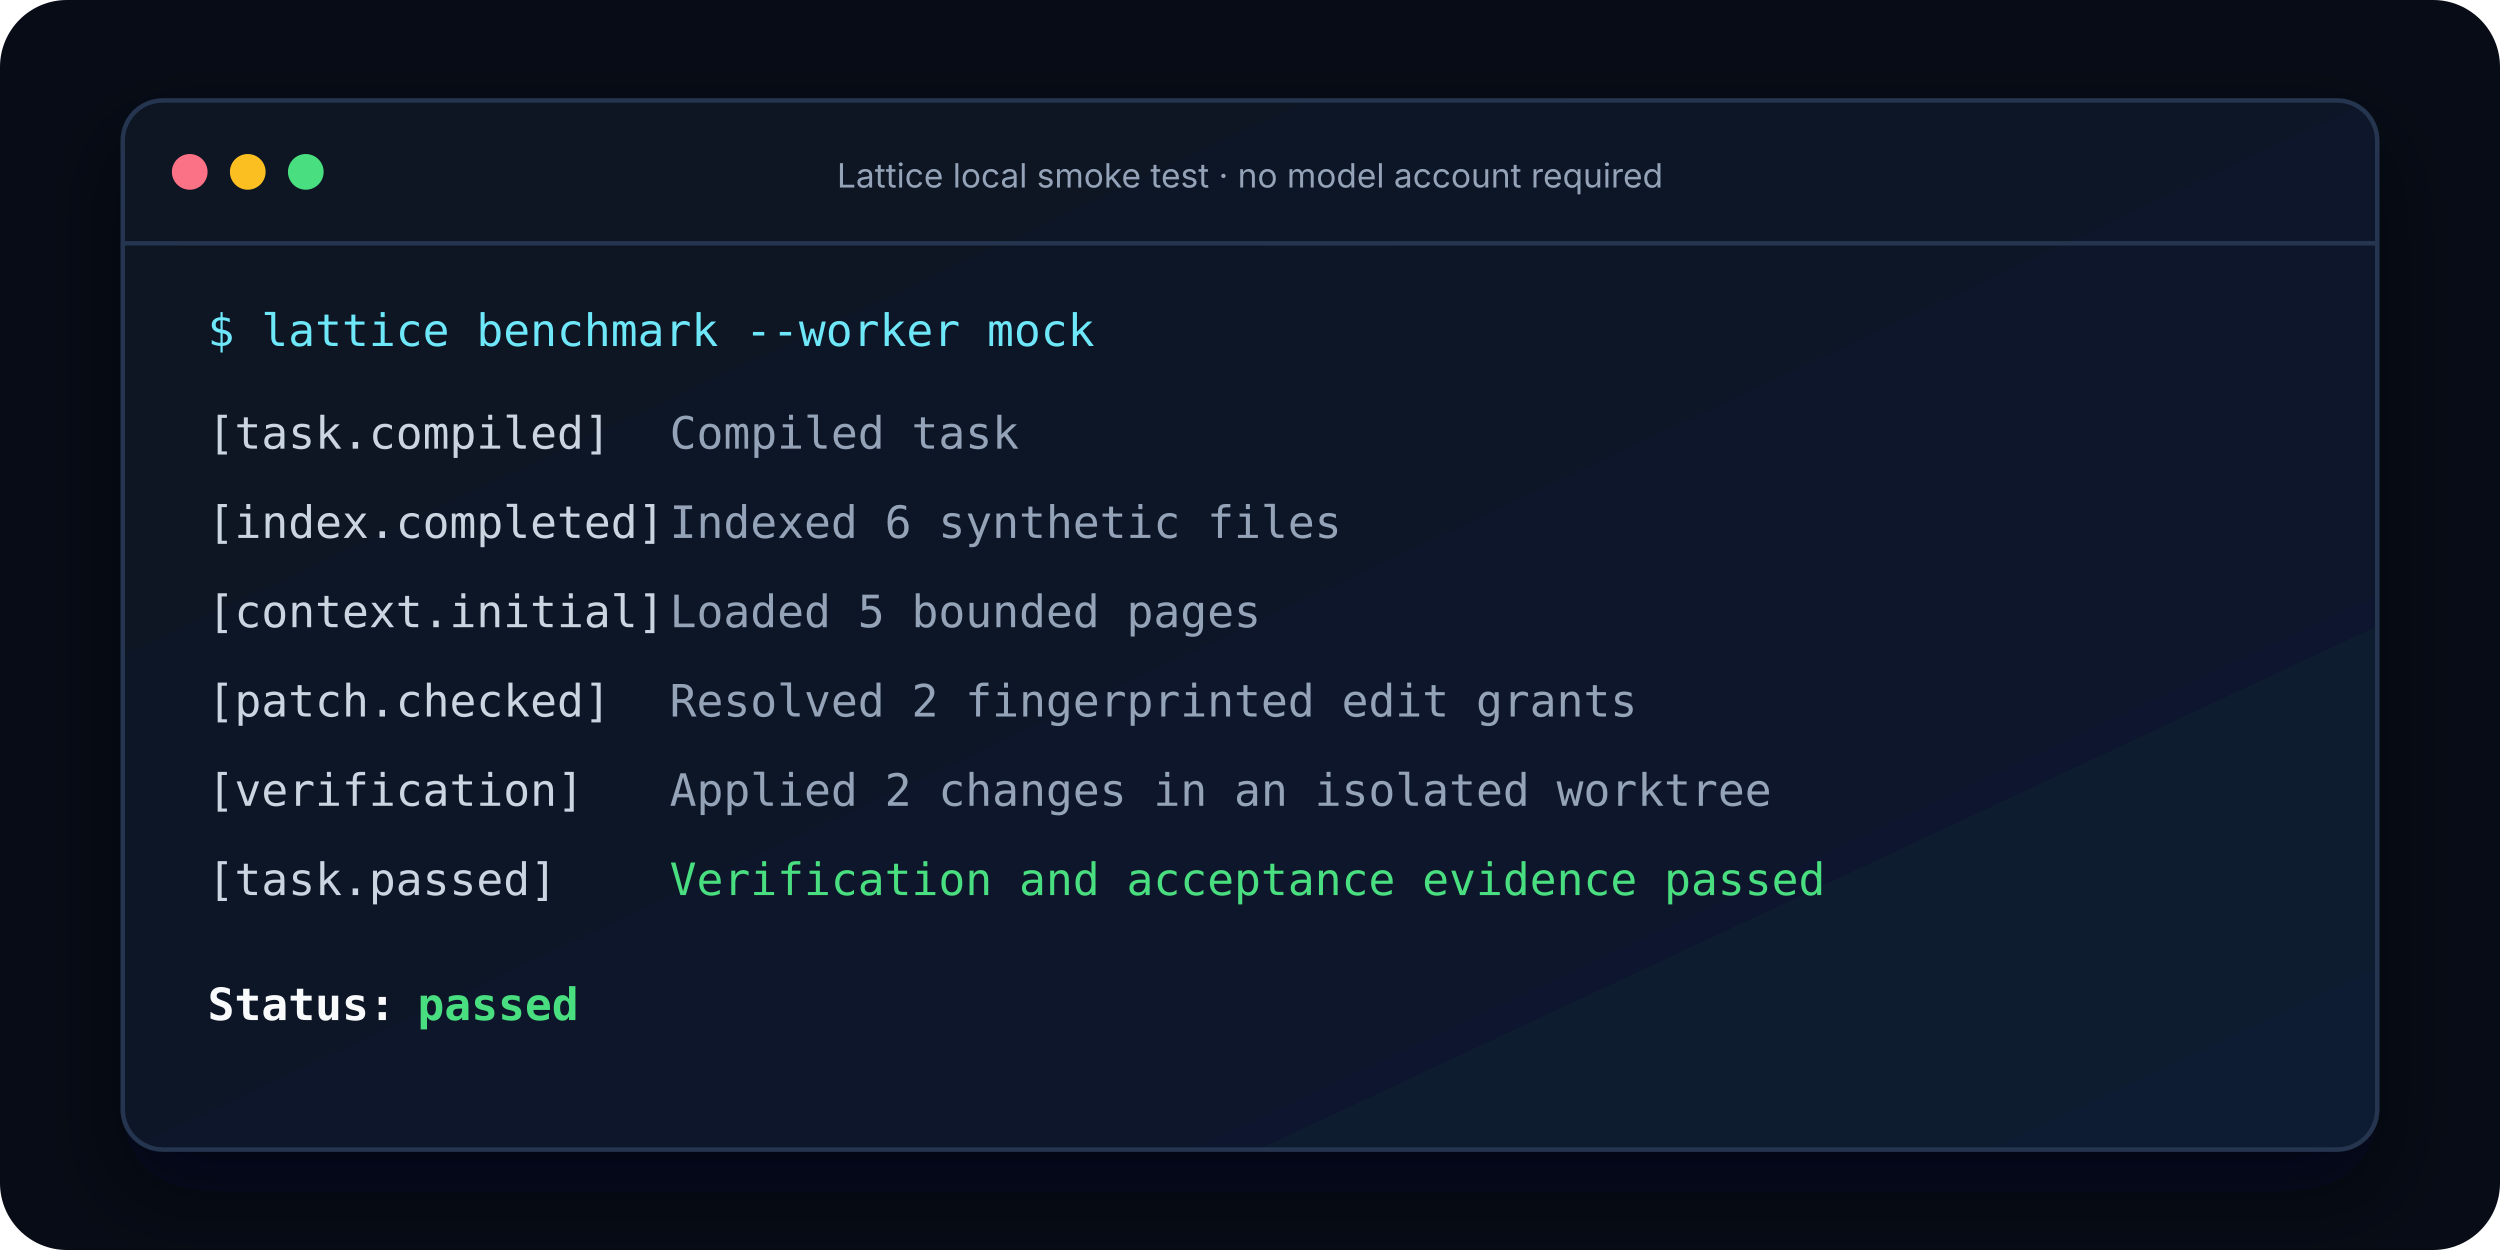
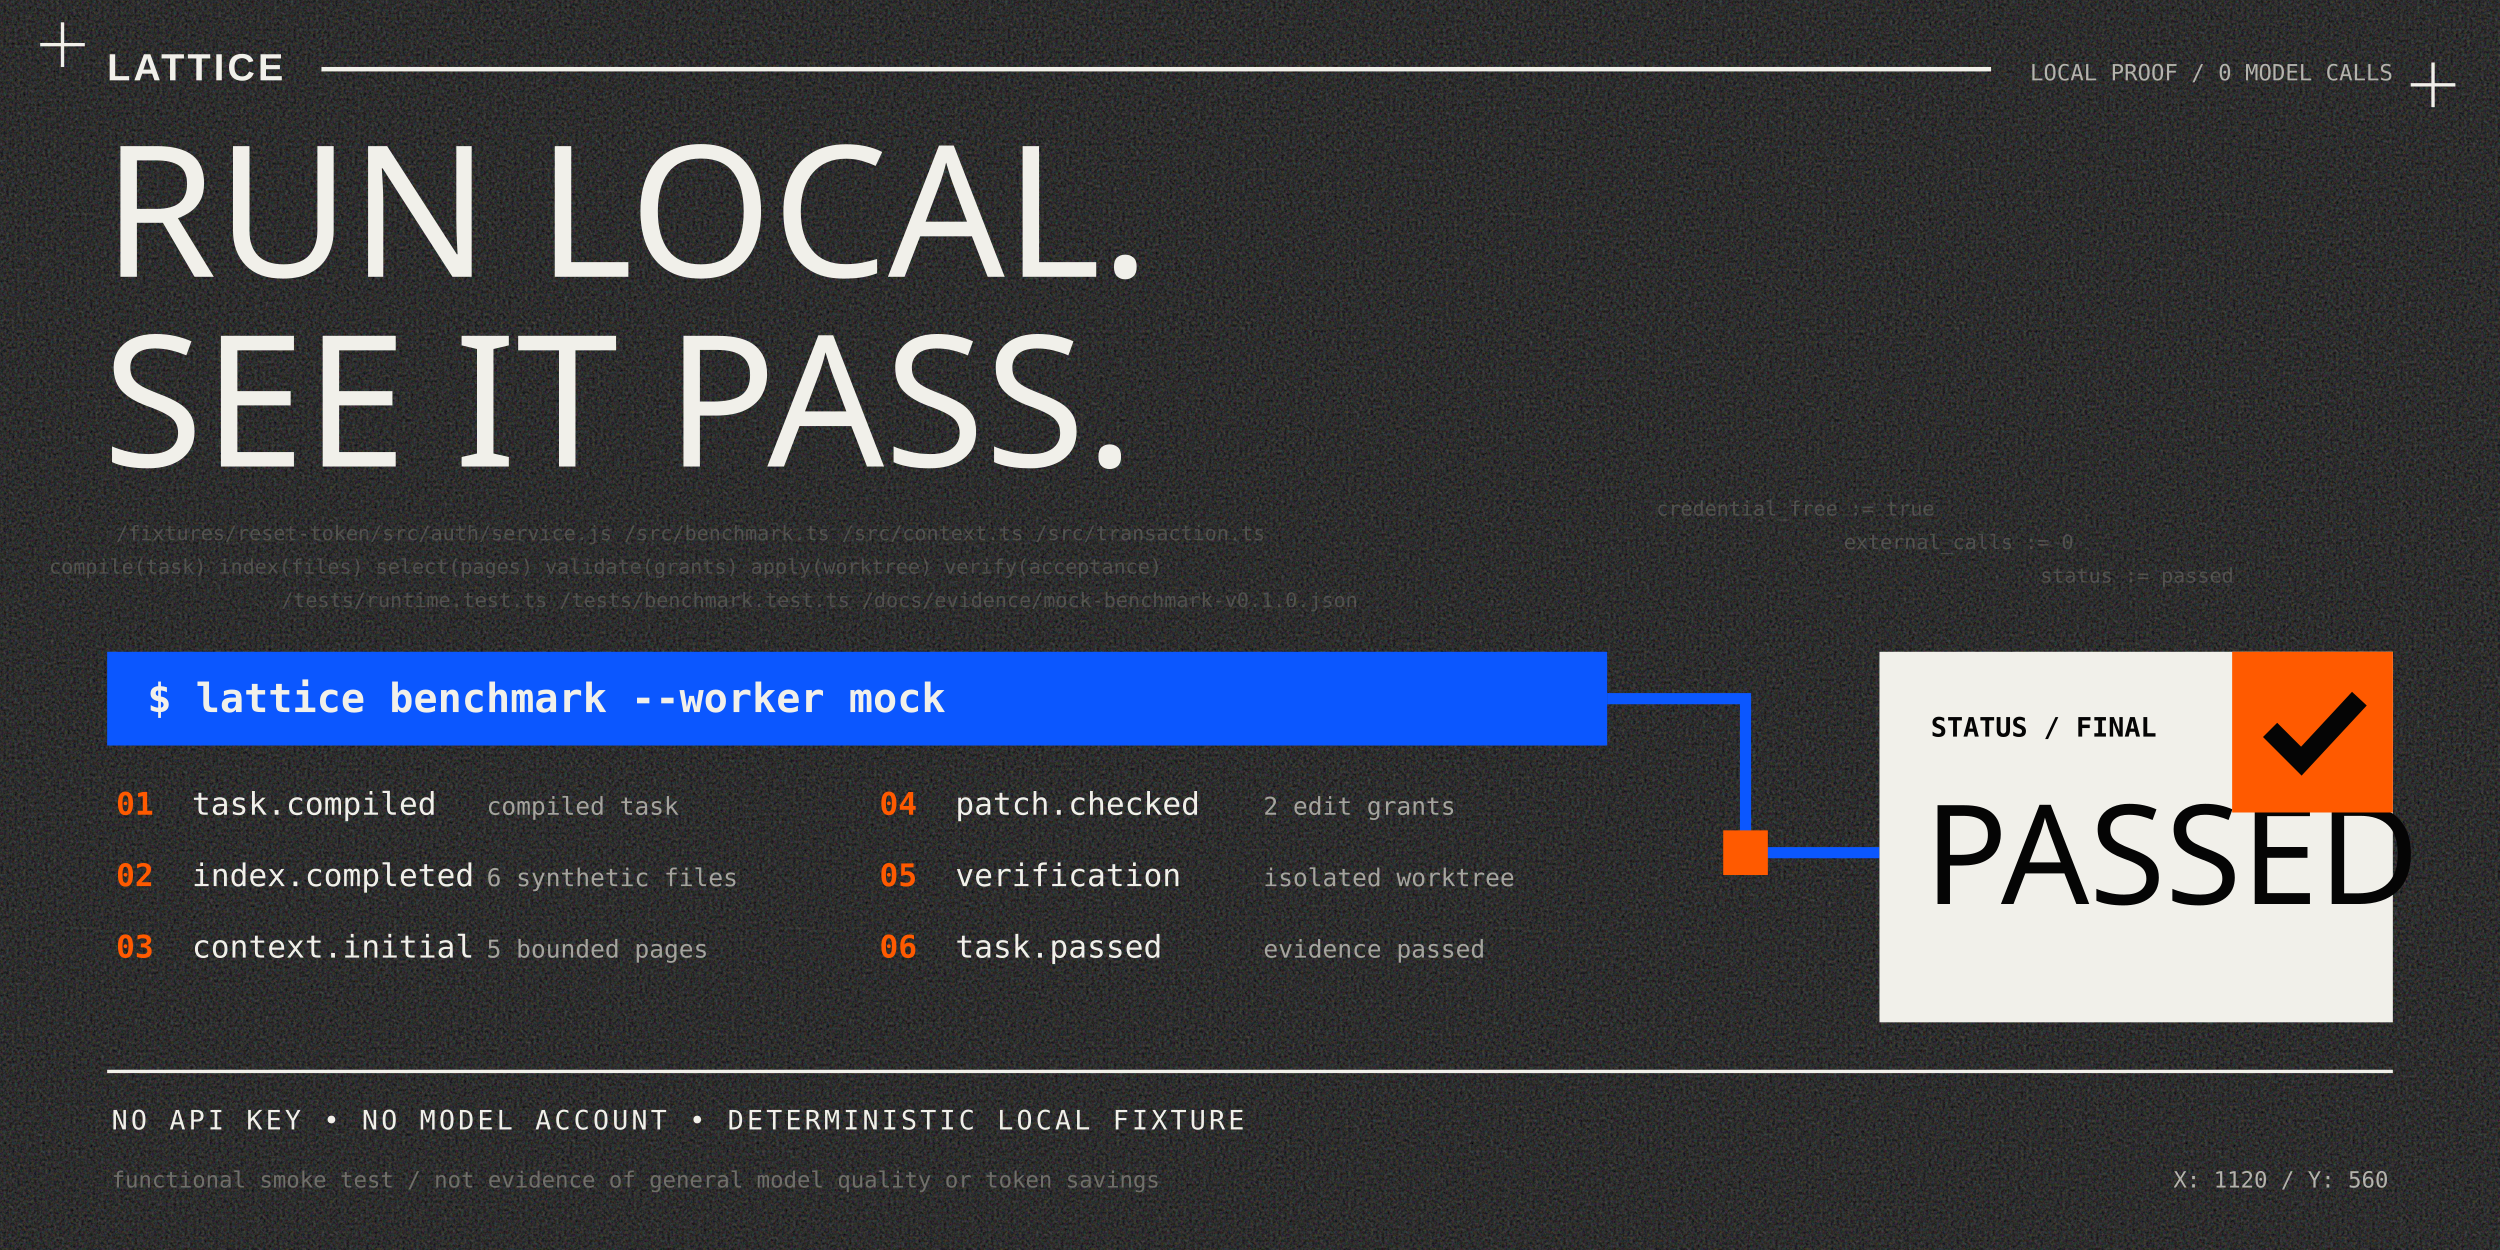
<svg xmlns="http://www.w3.org/2000/svg" width="1120" height="560" viewBox="0 0 1120 560" role="img" aria-labelledby="title desc">
  <defs>
-     <linearGradient id="frame" x1="0" y1="0" x2="1" y2="1">
-       <stop offset="0" stop-color="#0b1220" />
-       <stop offset="1" stop-color="#111c31" />
-     </linearGradient>
-     <filter id="shadow" x="-10%" y="-20%" width="120%" height="150%">
-       <feDropShadow dx="0" dy="18" stdDeviation="18" flood-color="#020617" flood-opacity="0.5" />
+     <filter id="grain" x="0" y="0" width="100%" height="100%">
+       <feTurbulence type="fractalNoise" baseFrequency="0.8" numOctaves="3" seed="53" result="noise" />
+       <feColorMatrix in="noise" type="matrix" values="1 0 0 0 0  0 1 0 0 0  0 0 1 0 0  0 0 0 .13 0" />
+       <feBlend in="SourceGraphic" mode="screen" />
    </filter>
  </defs>
-   <rect width="1120" height="560" rx="30" fill="#070c16" />
-   <g transform="translate(55 45)" filter="url(#shadow)">
-     <rect width="1010" height="470" rx="18" fill="url(#frame)" stroke="#26364f" stroke-width="2" />
-     <path d="M0 64H1010" stroke="#26364f" stroke-width="2" />
-     <circle cx="30" cy="32" r="8" fill="#fb7185" />
-     <circle cx="56" cy="32" r="8" fill="#fbbf24" />
-     <circle cx="82" cy="32" r="8" fill="#4ade80" />
-     <text x="505" y="39" fill="#94a3b8" font-family="Inter,Segoe UI,Arial,sans-serif" font-size="15" text-anchor="middle">Lattice local smoke test · no model account required</text>
-     <g font-family="Consolas,SFMono-Regular,Menlo,monospace" font-size="20">
-       <text x="38" y="110" fill="#6ee7f9">$ lattice benchmark --worker mock</text>
-       <text x="38" y="156" fill="#cbd5e1">[task.compiled]</text>
-       <text x="245" y="156" fill="#94a3b8">Compiled task</text>
-       <text x="38" y="196" fill="#cbd5e1">[index.completed]</text>
-       <text x="245" y="196" fill="#94a3b8">Indexed 6 synthetic files</text>
-       <text x="38" y="236" fill="#cbd5e1">[context.initial]</text>
-       <text x="245" y="236" fill="#94a3b8">Loaded 5 bounded pages</text>
-       <text x="38" y="276" fill="#cbd5e1">[patch.checked]</text>
-       <text x="245" y="276" fill="#94a3b8">Resolved 2 fingerprinted edit grants</text>
-       <text x="38" y="316" fill="#cbd5e1">[verification]</text>
-       <text x="245" y="316" fill="#94a3b8">Applied 2 changes in an isolated worktree</text>
-       <text x="38" y="356" fill="#cbd5e1">[task.passed]</text>
-       <text x="245" y="356" fill="#4ade80">Verification and acceptance evidence passed</text>
-       <text x="38" y="412" fill="#f8fafc" font-weight="700">Status: </text>
-       <text x="132" y="412" fill="#4ade80" font-weight="700">passed</text>
+   <rect width="1120" height="560" fill="#050505" />
+   <rect width="1120" height="560" fill="#050505" filter="url(#grain)" opacity=".9" />
+   <g font-family="Arial,Helvetica,sans-serif">
+     <path d="M18 20H38M28 10V30M1080 38H1100M1090 28V48" stroke="#f1f0ea" stroke-width="1.5" />
+     <text x="48" y="36" fill="#f1f0ea" font-size="17" font-weight="900" letter-spacing="1.4">LATTICE</text>
+     <path d="M144 31H892" stroke="#f1f0ea" stroke-width="2" />
+     <text x="1072" y="36" fill="#b4b3ad" font-family="Consolas,SFMono-Regular,monospace" font-size="10" text-anchor="end">LOCAL PROOF / 0 MODEL CALLS</text>
+     <text x="46" y="124" fill="#f1f0ea" font-family="Impact,Arial Narrow,Arial Black,sans-serif" font-size="82">RUN LOCAL.</text>
+     <text x="46" y="209" fill="#f1f0ea" font-family="Impact,Arial Narrow,Arial Black,sans-serif" font-size="82">SEE IT PASS.</text>
+     <g fill="#6e6d68" opacity=".58" font-family="Consolas,SFMono-Regular,monospace" font-size="9">
+       <text x="52" y="242">/fixtures/reset-token/src/auth/service.js     /src/benchmark.ts     /src/context.ts     /src/transaction.ts</text>
+       <text x="22" y="257">compile(task)  index(files)  select(pages)  validate(grants)  apply(worktree)  verify(acceptance)</text>
+       <text x="126" y="272">/tests/runtime.test.ts     /tests/benchmark.test.ts     /docs/evidence/mock-benchmark-v0.1.0.json</text>
+       <text x="742" y="231">credential_free := true</text>
+       <text x="826" y="246">external_calls := 0</text>
+       <text x="914" y="261">status := passed</text>
    </g>
+     <rect x="48" y="292" width="672" height="42" fill="#0b57ff" />
+     <text x="66" y="319" fill="#f1f0ea" font-family="Consolas,SFMono-Regular,monospace" font-size="18" font-weight="700">$ lattice benchmark --worker mock</text>
+     <g font-family="Consolas,SFMono-Regular,monospace" font-size="14">
+       <g fill="#ff5a00" font-weight="700">
+         <text x="52" y="365">01</text>
+         <text x="52" y="397">02</text>
+         <text x="52" y="429">03</text>
+         <text x="394" y="365">04</text>
+         <text x="394" y="397">05</text>
+         <text x="394" y="429">06</text>
+       </g>
+       <g fill="#f1f0ea">
+         <text x="86" y="365">task.compiled</text>
+         <text x="86" y="397">index.completed</text>
+         <text x="86" y="429">context.initial</text>
+         <text x="428" y="365">patch.checked</text>
+         <text x="428" y="397">verification</text>
+         <text x="428" y="429">task.passed</text>
+       </g>
+       <g fill="#a5a49e" font-size="11">
+         <text x="218" y="365">compiled task</text>
+         <text x="218" y="397">6 synthetic files</text>
+         <text x="218" y="429">5 bounded pages</text>
+         <text x="566" y="365">2 edit grants</text>
+         <text x="566" y="397">isolated worktree</text>
+         <text x="566" y="429">evidence passed</text>
+       </g>
+     </g>
+     <path d="M720 313H782V382H842" fill="none" stroke="#0b57ff" stroke-width="5" />
+     <rect x="772" y="372" width="20" height="20" fill="#ff5a00" />
+     <rect x="842" y="292" width="230" height="166" fill="#f1f0ea" />
+     <text x="865" y="330" fill="#050505" font-family="Consolas,SFMono-Regular,monospace" font-size="12" font-weight="700">STATUS / FINAL</text>
+     <text x="862" y="405" fill="#050505" font-family="Impact,Arial Narrow,Arial Black,sans-serif" font-size="62">PASSED</text>
+     <rect x="1000" y="292" width="72" height="72" fill="#ff5a00" />
+     <path d="M1017 327L1031 341 1057 313" fill="none" stroke="#050505" stroke-width="9" />
+     <path d="M48 480H1072" stroke="#f1f0ea" stroke-width="1.5" />
+     <text x="50" y="506" fill="#f1f0ea" font-family="Consolas,SFMono-Regular,monospace" font-size="12" letter-spacing="1.4">NO API KEY  •  NO MODEL ACCOUNT  •  DETERMINISTIC LOCAL FIXTURE</text>
+     <text x="50" y="532" fill="#706f6a" font-family="Consolas,SFMono-Regular,monospace" font-size="10">functional smoke test / not evidence of general model quality or token savings</text>
+     <text x="1070" y="532" fill="#b4b3ad" font-family="Consolas,SFMono-Regular,monospace" font-size="10" text-anchor="end">X: 1120 / Y: 560</text>
  </g>
</svg>
